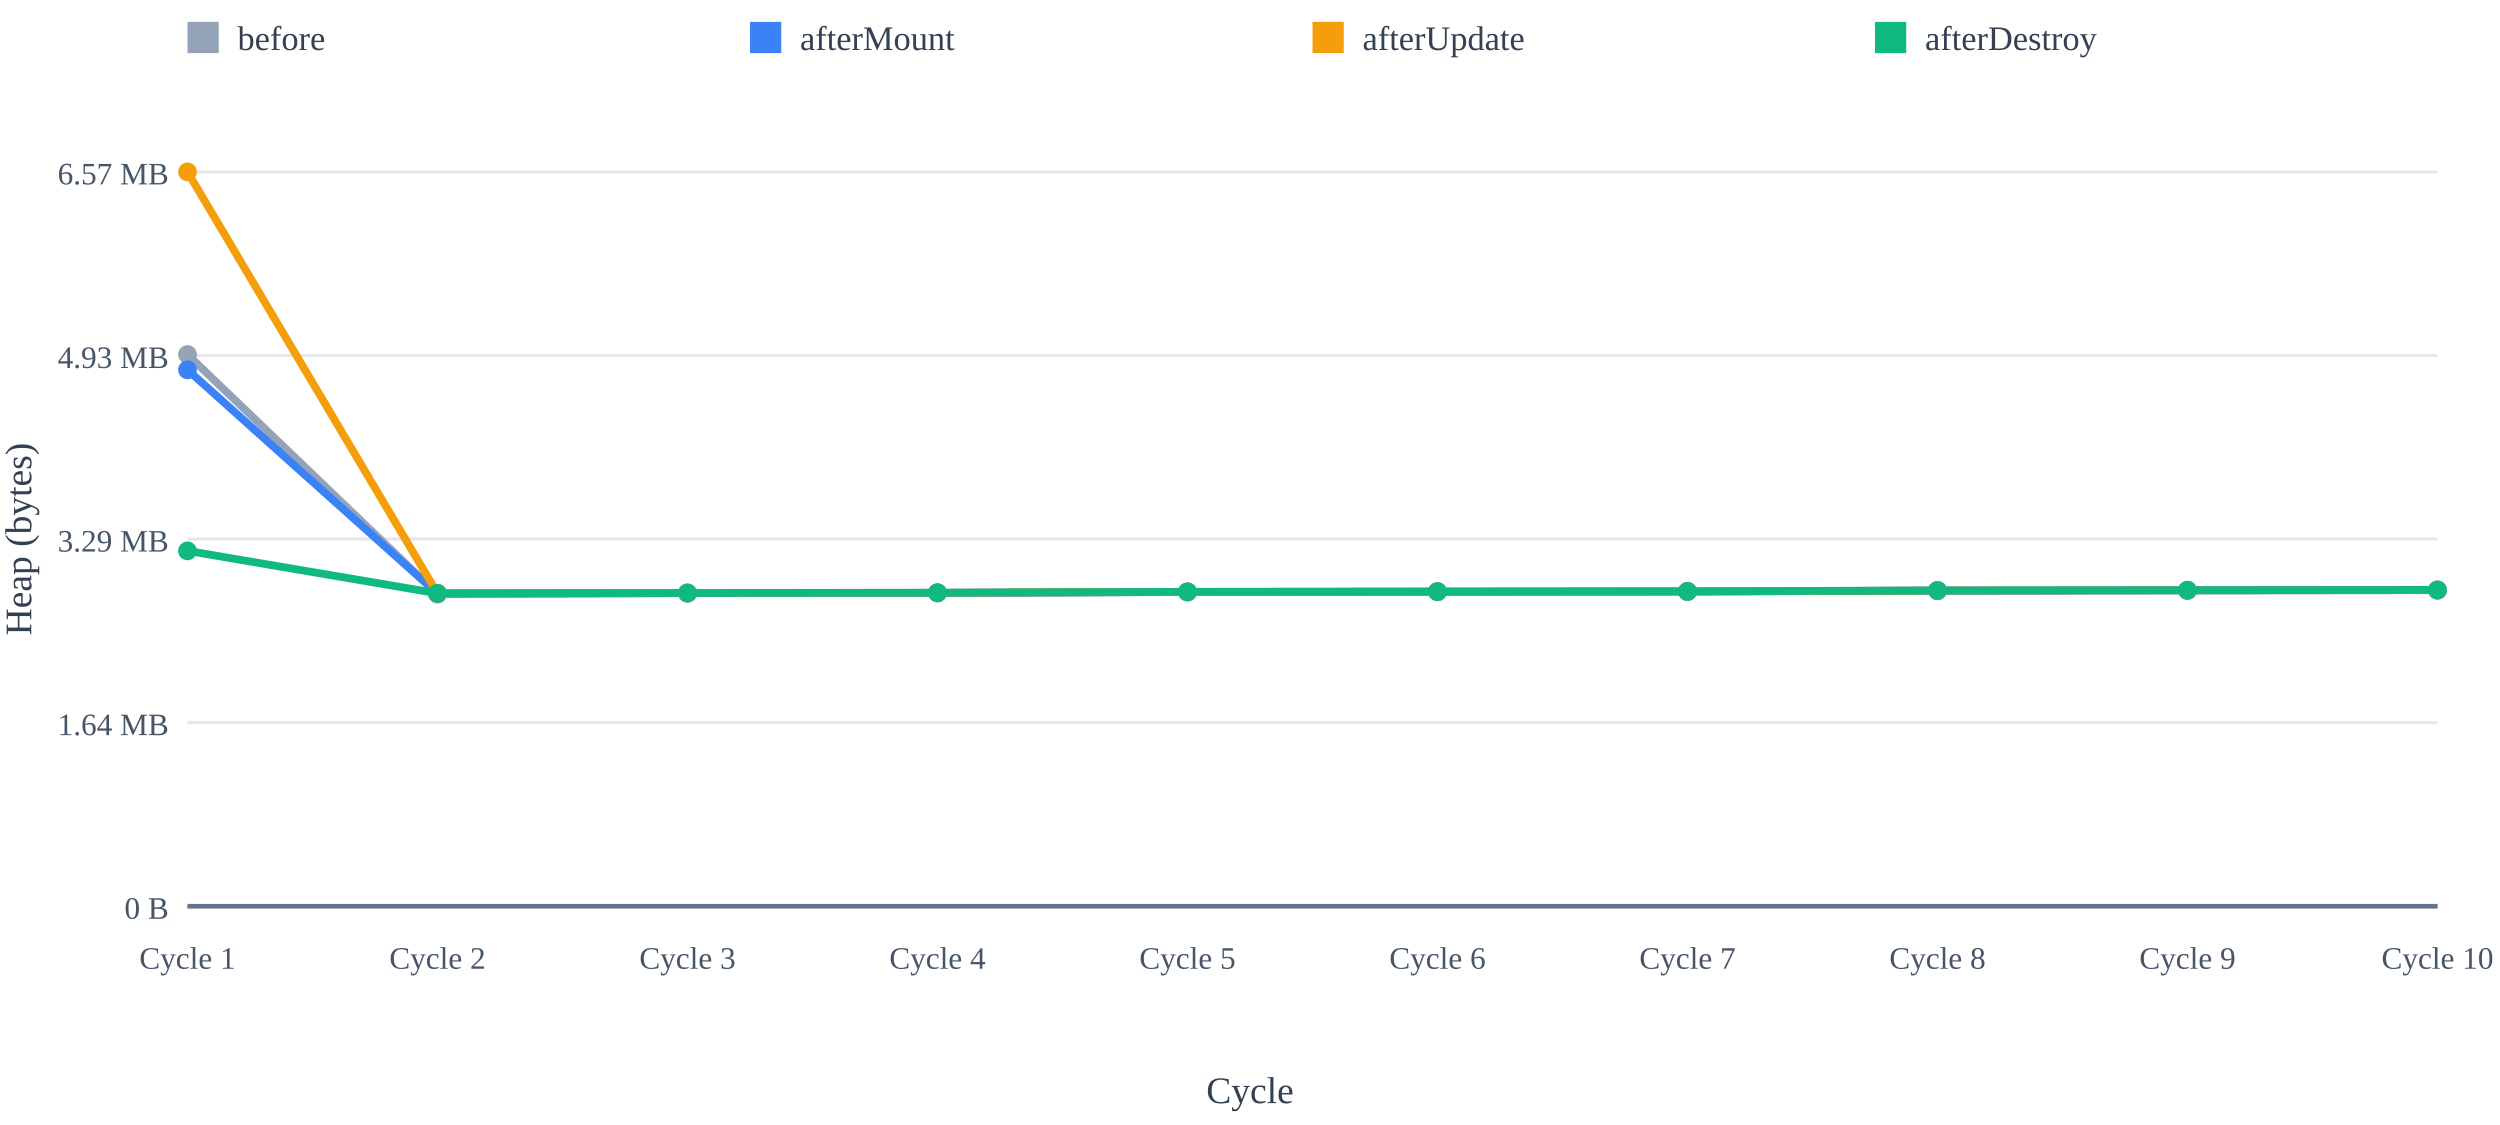
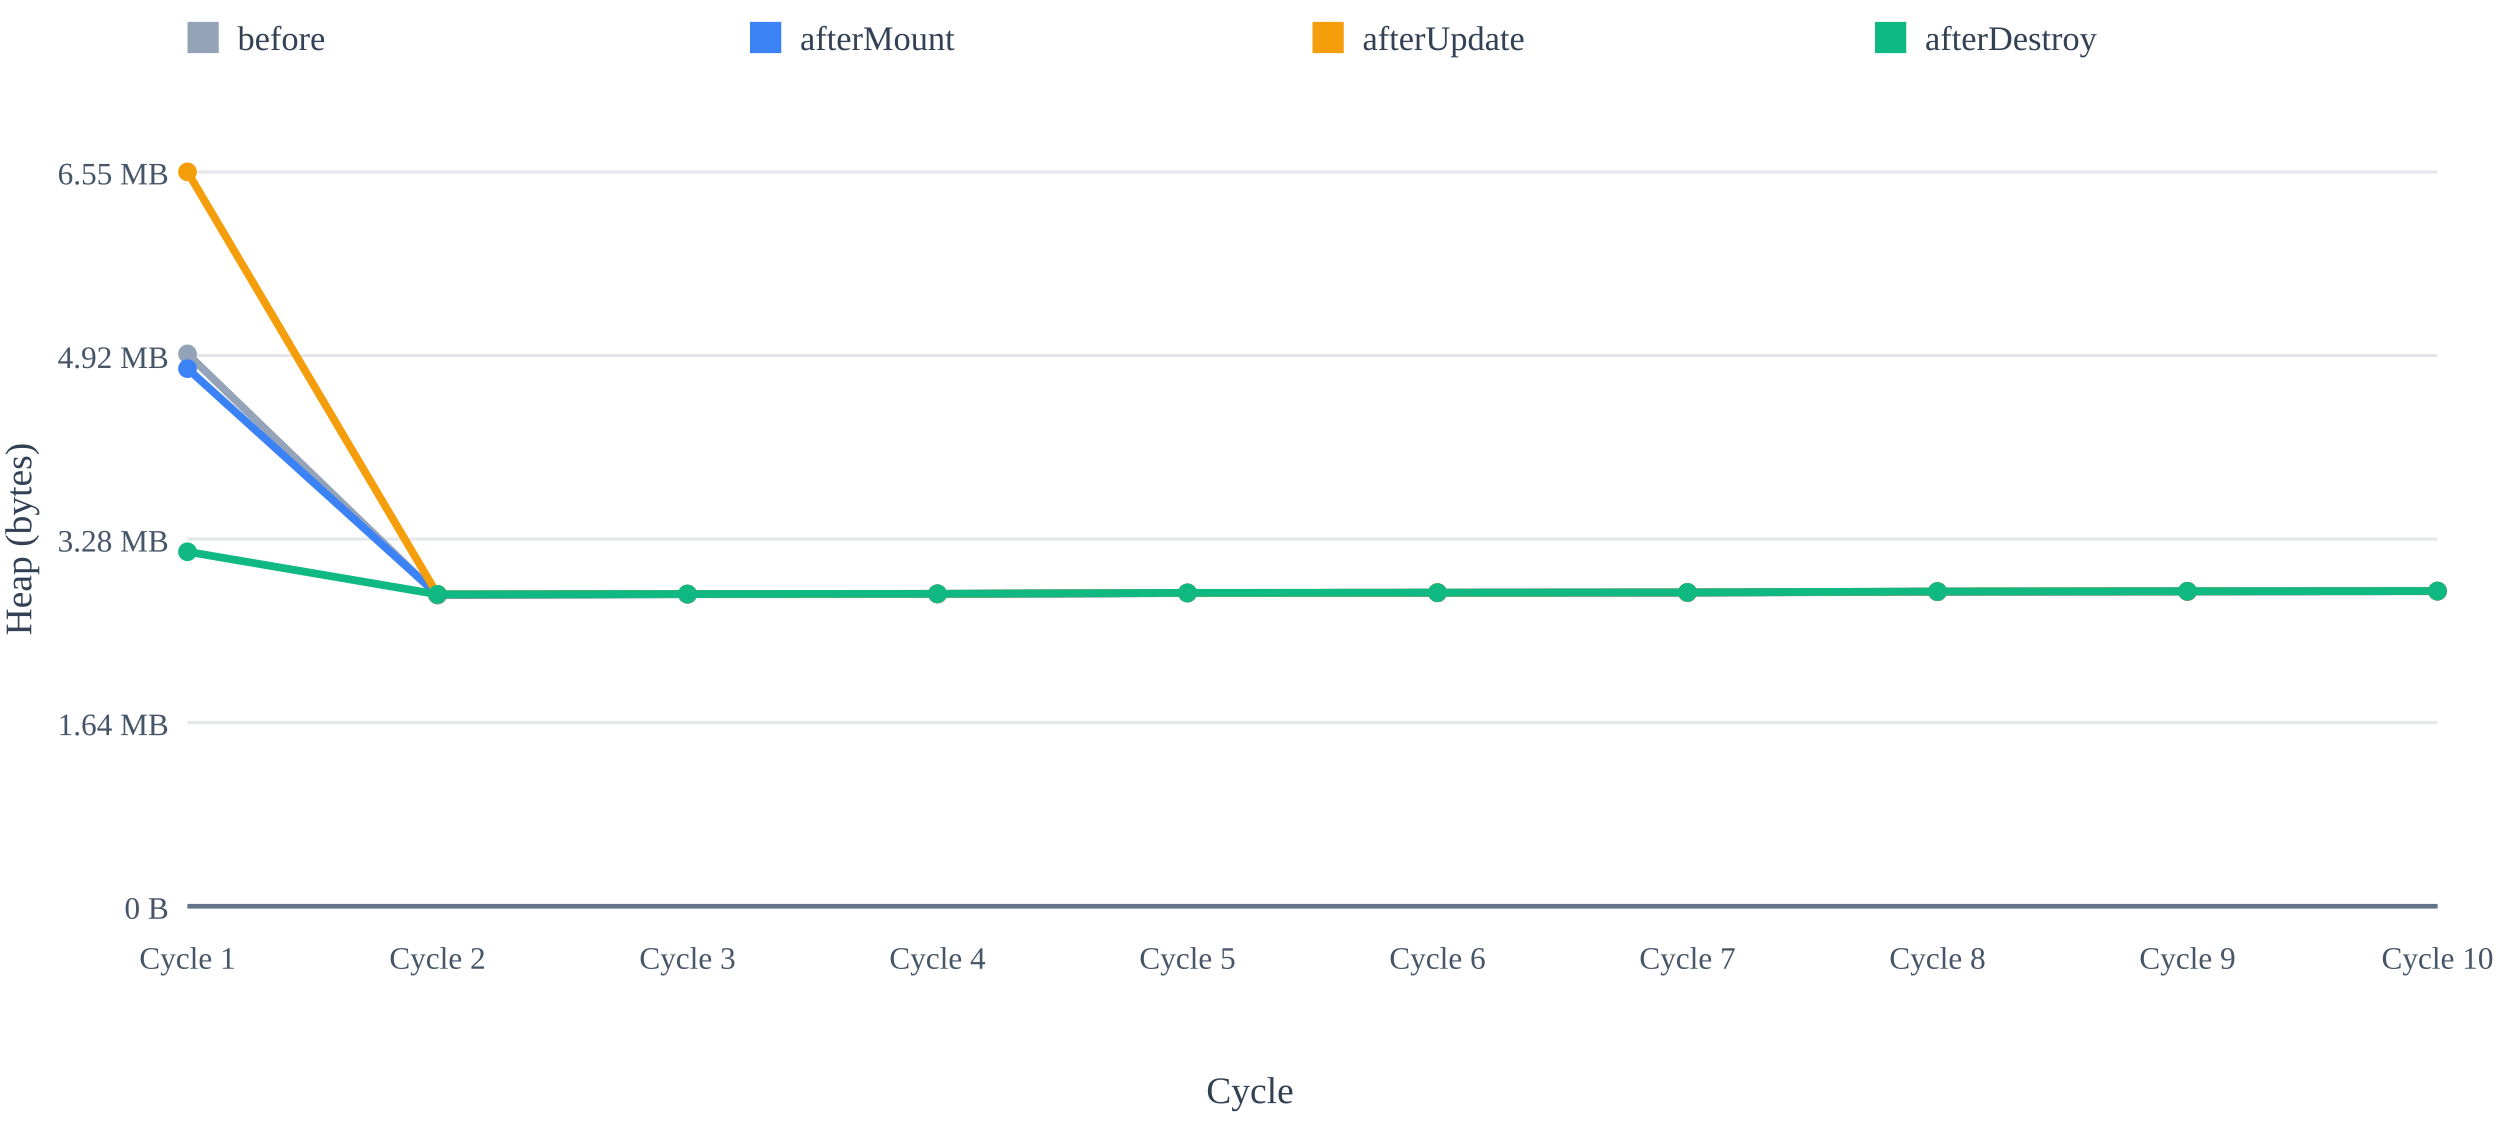
<svg xmlns="http://www.w3.org/2000/svg" width="800" height="360" viewBox="0 0 800 360">
  <rect width="100%" height="100%" fill="#ffffff" />
  <rect x="60" y="7" width="10" height="10" fill="#94a3b8" />
  <text x="76" y="16" font-size="11" fill="#334155">before</text>
  <rect x="240" y="7" width="10" height="10" fill="#3b82f6" />
  <text x="256" y="16" font-size="11" fill="#334155">afterMount</text>
  <rect x="420" y="7" width="10" height="10" fill="#f59e0b" />
  <text x="436" y="16" font-size="11" fill="#334155">afterUpdate</text>
  <rect x="600" y="7" width="10" height="10" fill="#10b981" />
  <text x="616" y="16" font-size="11" fill="#334155">afterDestroy</text>
  <line x1="60" x2="780" y1="55" y2="55" stroke="#e5e7eb" stroke-width="1" />
  <line x1="60" x2="780" y1="113.75" y2="113.75" stroke="#e5e7eb" stroke-width="1" />
  <line x1="60" x2="780" y1="172.5" y2="172.5" stroke="#e5e7eb" stroke-width="1" />
  <line x1="60" x2="780" y1="231.25" y2="231.25" stroke="#e5e7eb" stroke-width="1" />
  <line x1="60" x2="780" y1="290" y2="290" stroke="#94a3b8" stroke-width="1" />
  <line x1="60" x2="780" y1="290" y2="290" stroke="#64748b" stroke-width="1.5" />
-   <polyline fill="none" stroke="#94a3b8" stroke-width="2.5" points="60,113.454 140,190.125 220,189.821 300,189.737 380,189.449 460,189.373 540,189.297 620,189.035 700,188.932 780,188.852" />
-   <circle cx="60" cy="113.454" r="3" fill="#94a3b8" />
-   <circle cx="140" cy="190.125" r="3" fill="#94a3b8" />
-   <circle cx="220" cy="189.821" r="3" fill="#94a3b8" />
-   <circle cx="300" cy="189.737" r="3" fill="#94a3b8" />
-   <circle cx="380" cy="189.449" r="3" fill="#94a3b8" />
-   <circle cx="460" cy="189.373" r="3" fill="#94a3b8" />
-   <circle cx="540" cy="189.297" r="3" fill="#94a3b8" />
-   <circle cx="620" cy="189.035" r="3" fill="#94a3b8" />
-   <circle cx="700" cy="188.932" r="3" fill="#94a3b8" />
-   <circle cx="780" cy="188.852" r="3" fill="#94a3b8" />
-   <polyline fill="none" stroke="#3b82f6" stroke-width="2.5" points="60,118.343 140,189.945 220,189.785 300,189.711 380,189.423 460,189.347 540,189.271 620,189.009 700,188.904 780,188.826" />
-   <circle cx="60" cy="118.343" r="3" fill="#3b82f6" />
-   <circle cx="140" cy="189.945" r="3" fill="#3b82f6" />
-   <circle cx="220" cy="189.785" r="3" fill="#3b82f6" />
-   <circle cx="300" cy="189.711" r="3" fill="#3b82f6" />
-   <circle cx="380" cy="189.423" r="3" fill="#3b82f6" />
-   <circle cx="460" cy="189.347" r="3" fill="#3b82f6" />
-   <circle cx="540" cy="189.271" r="3" fill="#3b82f6" />
-   <circle cx="620" cy="189.009" r="3" fill="#3b82f6" />
-   <circle cx="700" cy="188.904" r="3" fill="#3b82f6" />
-   <circle cx="780" cy="188.826" r="3" fill="#3b82f6" />
-   <polyline fill="none" stroke="#f59e0b" stroke-width="2.5" points="60,55 140,189.877 220,189.76 300,189.692 380,189.404 460,189.328 540,189.252 620,188.966 700,188.889 780,188.807" />
+   <polyline fill="none" stroke="#94a3b8" stroke-width="2.5" points="60,113.252 140,190.464 220,190.159 300,190.075 380,189.787 460,189.71 540,189.635 620,189.37 700,189.267 780,189.188" />
+   <circle cx="60" cy="113.252" r="3" fill="#94a3b8" />
+   <circle cx="140" cy="190.464" r="3" fill="#94a3b8" />
+   <circle cx="220" cy="190.159" r="3" fill="#94a3b8" />
+   <circle cx="300" cy="190.075" r="3" fill="#94a3b8" />
+   <circle cx="380" cy="189.787" r="3" fill="#94a3b8" />
+   <circle cx="460" cy="189.71" r="3" fill="#94a3b8" />
+   <circle cx="540" cy="189.635" r="3" fill="#94a3b8" />
+   <circle cx="620" cy="189.37" r="3" fill="#94a3b8" />
+   <circle cx="700" cy="189.267" r="3" fill="#94a3b8" />
+   <circle cx="780" cy="189.188" r="3" fill="#94a3b8" />
+   <polyline fill="none" stroke="#3b82f6" stroke-width="2.5" points="60,117.963 140,190.283 220,190.123 300,190.049 380,189.76 460,189.684 540,189.607 620,189.345 700,189.24 780,189.161" />
+   <circle cx="60" cy="117.963" r="3" fill="#3b82f6" />
+   <circle cx="140" cy="190.283" r="3" fill="#3b82f6" />
+   <circle cx="220" cy="190.123" r="3" fill="#3b82f6" />
+   <circle cx="300" cy="190.049" r="3" fill="#3b82f6" />
+   <circle cx="380" cy="189.76" r="3" fill="#3b82f6" />
+   <circle cx="460" cy="189.684" r="3" fill="#3b82f6" />
+   <circle cx="540" cy="189.607" r="3" fill="#3b82f6" />
+   <circle cx="620" cy="189.345" r="3" fill="#3b82f6" />
+   <circle cx="700" cy="189.24" r="3" fill="#3b82f6" />
+   <circle cx="780" cy="189.161" r="3" fill="#3b82f6" />
+   <polyline fill="none" stroke="#f59e0b" stroke-width="2.5" points="60,55 140,190.212 220,190.095 300,190.03 380,189.74 460,189.664 540,189.588 620,189.302 700,189.225 780,189.143" />
  <circle cx="60" cy="55" r="3" fill="#f59e0b" />
-   <circle cx="140" cy="189.877" r="3" fill="#f59e0b" />
-   <circle cx="220" cy="189.76" r="3" fill="#f59e0b" />
-   <circle cx="300" cy="189.692" r="3" fill="#f59e0b" />
-   <circle cx="380" cy="189.404" r="3" fill="#f59e0b" />
-   <circle cx="460" cy="189.328" r="3" fill="#f59e0b" />
-   <circle cx="540" cy="189.252" r="3" fill="#f59e0b" />
-   <circle cx="620" cy="188.966" r="3" fill="#f59e0b" />
-   <circle cx="700" cy="188.889" r="3" fill="#f59e0b" />
-   <circle cx="780" cy="188.807" r="3" fill="#f59e0b" />
-   <polyline fill="none" stroke="#10b981" stroke-width="2.5" points="60,176.283 140,189.855 220,189.751 300,189.675 380,189.386 460,189.31 540,189.234 620,188.948 700,188.866 780,188.789" />
-   <circle cx="60" cy="176.283" r="3" fill="#10b981" />
-   <circle cx="140" cy="189.855" r="3" fill="#10b981" />
-   <circle cx="220" cy="189.751" r="3" fill="#10b981" />
-   <circle cx="300" cy="189.675" r="3" fill="#10b981" />
-   <circle cx="380" cy="189.386" r="3" fill="#10b981" />
-   <circle cx="460" cy="189.31" r="3" fill="#10b981" />
-   <circle cx="540" cy="189.234" r="3" fill="#10b981" />
-   <circle cx="620" cy="188.948" r="3" fill="#10b981" />
-   <circle cx="700" cy="188.866" r="3" fill="#10b981" />
-   <circle cx="780" cy="188.789" r="3" fill="#10b981" />
+   <circle cx="140" cy="190.212" r="3" fill="#f59e0b" />
+   <circle cx="220" cy="190.095" r="3" fill="#f59e0b" />
+   <circle cx="300" cy="190.03" r="3" fill="#f59e0b" />
+   <circle cx="380" cy="189.74" r="3" fill="#f59e0b" />
+   <circle cx="460" cy="189.664" r="3" fill="#f59e0b" />
+   <circle cx="540" cy="189.588" r="3" fill="#f59e0b" />
+   <circle cx="620" cy="189.302" r="3" fill="#f59e0b" />
+   <circle cx="700" cy="189.225" r="3" fill="#f59e0b" />
+   <circle cx="780" cy="189.143" r="3" fill="#f59e0b" />
+   <polyline fill="none" stroke="#10b981" stroke-width="2.5" points="60,176.571 140,190.192 220,190.088 300,190.012 380,189.723 460,189.646 540,189.571 620,189.284 700,189.201 780,189.125" />
+   <circle cx="60" cy="176.571" r="3" fill="#10b981" />
+   <circle cx="140" cy="190.192" r="3" fill="#10b981" />
+   <circle cx="220" cy="190.088" r="3" fill="#10b981" />
+   <circle cx="300" cy="190.012" r="3" fill="#10b981" />
+   <circle cx="380" cy="189.723" r="3" fill="#10b981" />
+   <circle cx="460" cy="189.646" r="3" fill="#10b981" />
+   <circle cx="540" cy="189.571" r="3" fill="#10b981" />
+   <circle cx="620" cy="189.284" r="3" fill="#10b981" />
+   <circle cx="700" cy="189.201" r="3" fill="#10b981" />
+   <circle cx="780" cy="189.125" r="3" fill="#10b981" />
  <text x="60" y="310" font-size="10" text-anchor="middle" fill="#475569">Cycle 1</text>
  <text x="140" y="310" font-size="10" text-anchor="middle" fill="#475569">Cycle 2</text>
  <text x="220" y="310" font-size="10" text-anchor="middle" fill="#475569">Cycle 3</text>
  <text x="300" y="310" font-size="10" text-anchor="middle" fill="#475569">Cycle 4</text>
  <text x="380" y="310" font-size="10" text-anchor="middle" fill="#475569">Cycle 5</text>
  <text x="460" y="310" font-size="10" text-anchor="middle" fill="#475569">Cycle 6</text>
  <text x="540" y="310" font-size="10" text-anchor="middle" fill="#475569">Cycle 7</text>
  <text x="620" y="310" font-size="10" text-anchor="middle" fill="#475569">Cycle 8</text>
  <text x="700" y="310" font-size="10" text-anchor="middle" fill="#475569">Cycle 9</text>
  <text x="780" y="310" font-size="10" text-anchor="middle" fill="#475569">Cycle 10</text>
-   <text x="54" y="59" font-size="10" text-anchor="end" fill="#475569">6.57 MB</text>
-   <text x="54" y="117.75" font-size="10" text-anchor="end" fill="#475569">4.93 MB</text>
-   <text x="54" y="176.5" font-size="10" text-anchor="end" fill="#475569">3.29 MB</text>
+   <text x="54" y="59" font-size="10" text-anchor="end" fill="#475569">6.55 MB</text>
+   <text x="54" y="117.75" font-size="10" text-anchor="end" fill="#475569">4.92 MB</text>
+   <text x="54" y="176.5" font-size="10" text-anchor="end" fill="#475569">3.28 MB</text>
  <text x="54" y="235.25" font-size="10" text-anchor="end" fill="#475569">1.64 MB</text>
  <text x="54" y="294" font-size="10" text-anchor="end" fill="#475569">0 B</text>
  <text x="400" y="353" font-size="12" fill="#334155" text-anchor="middle">Cycle</text>
  <text x="10" y="172.5" font-size="12" fill="#334155" text-anchor="middle" transform="rotate(-90 10 172.5)">Heap (bytes)</text>
</svg>
